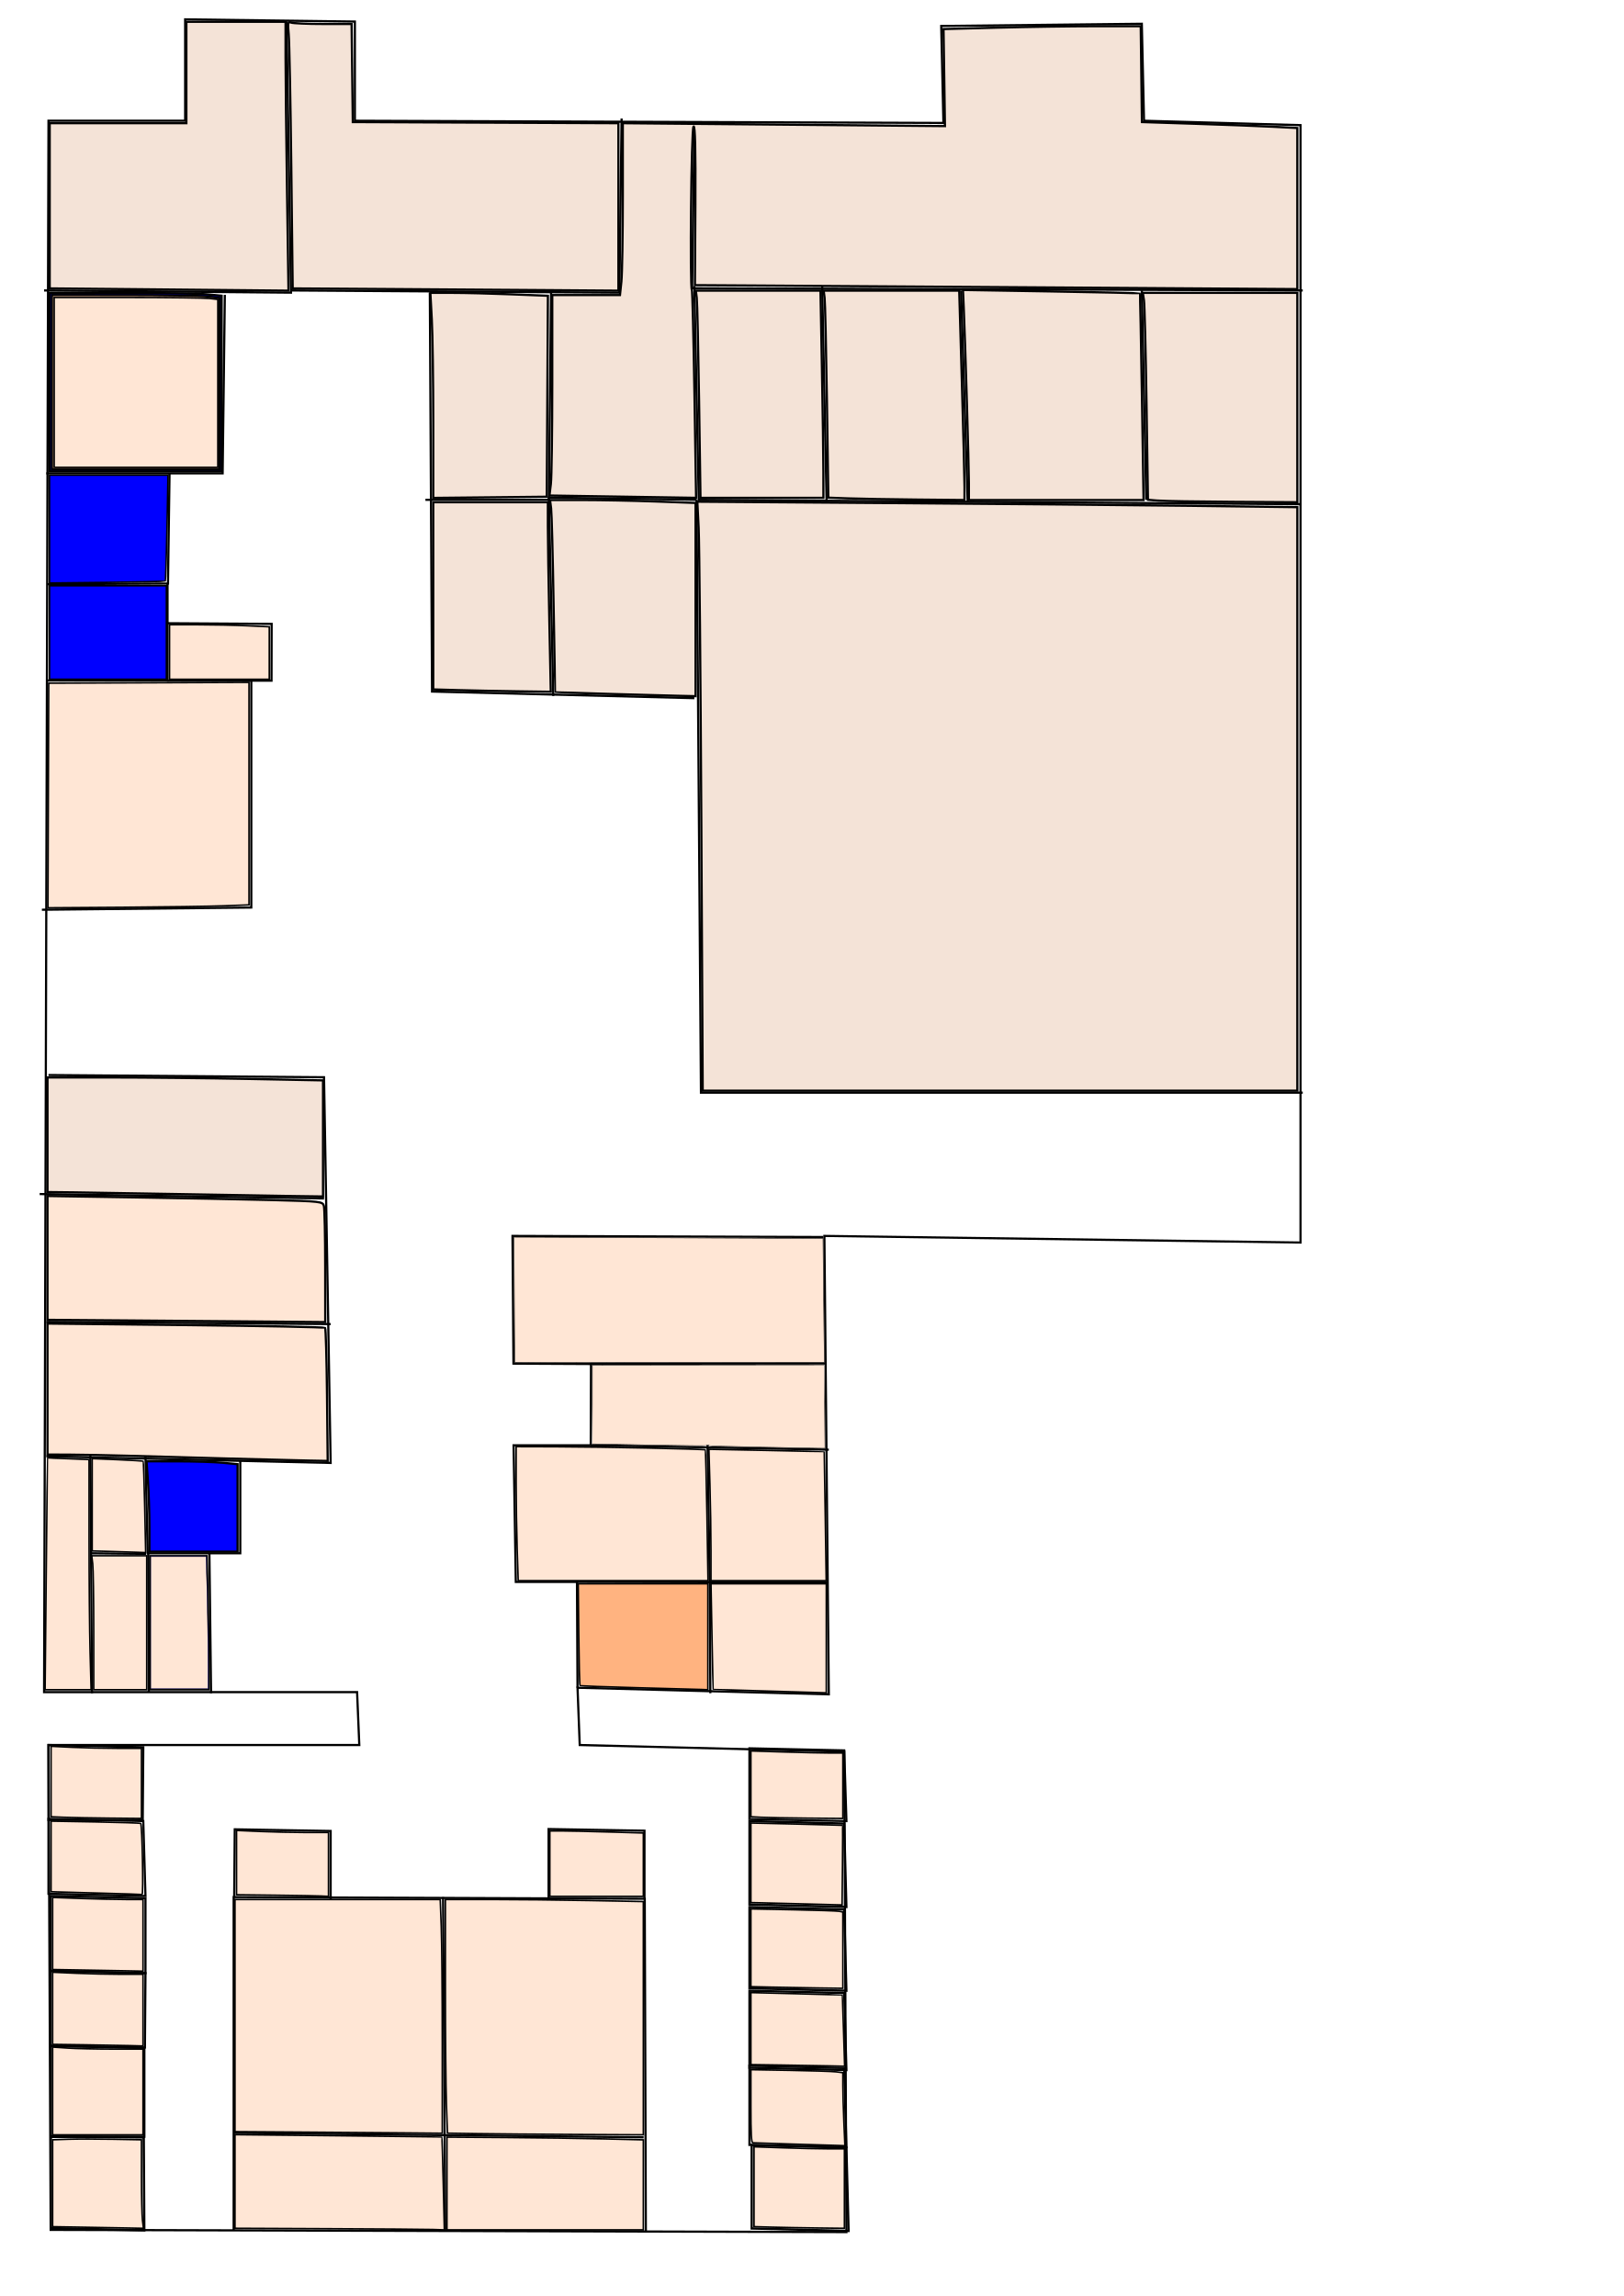
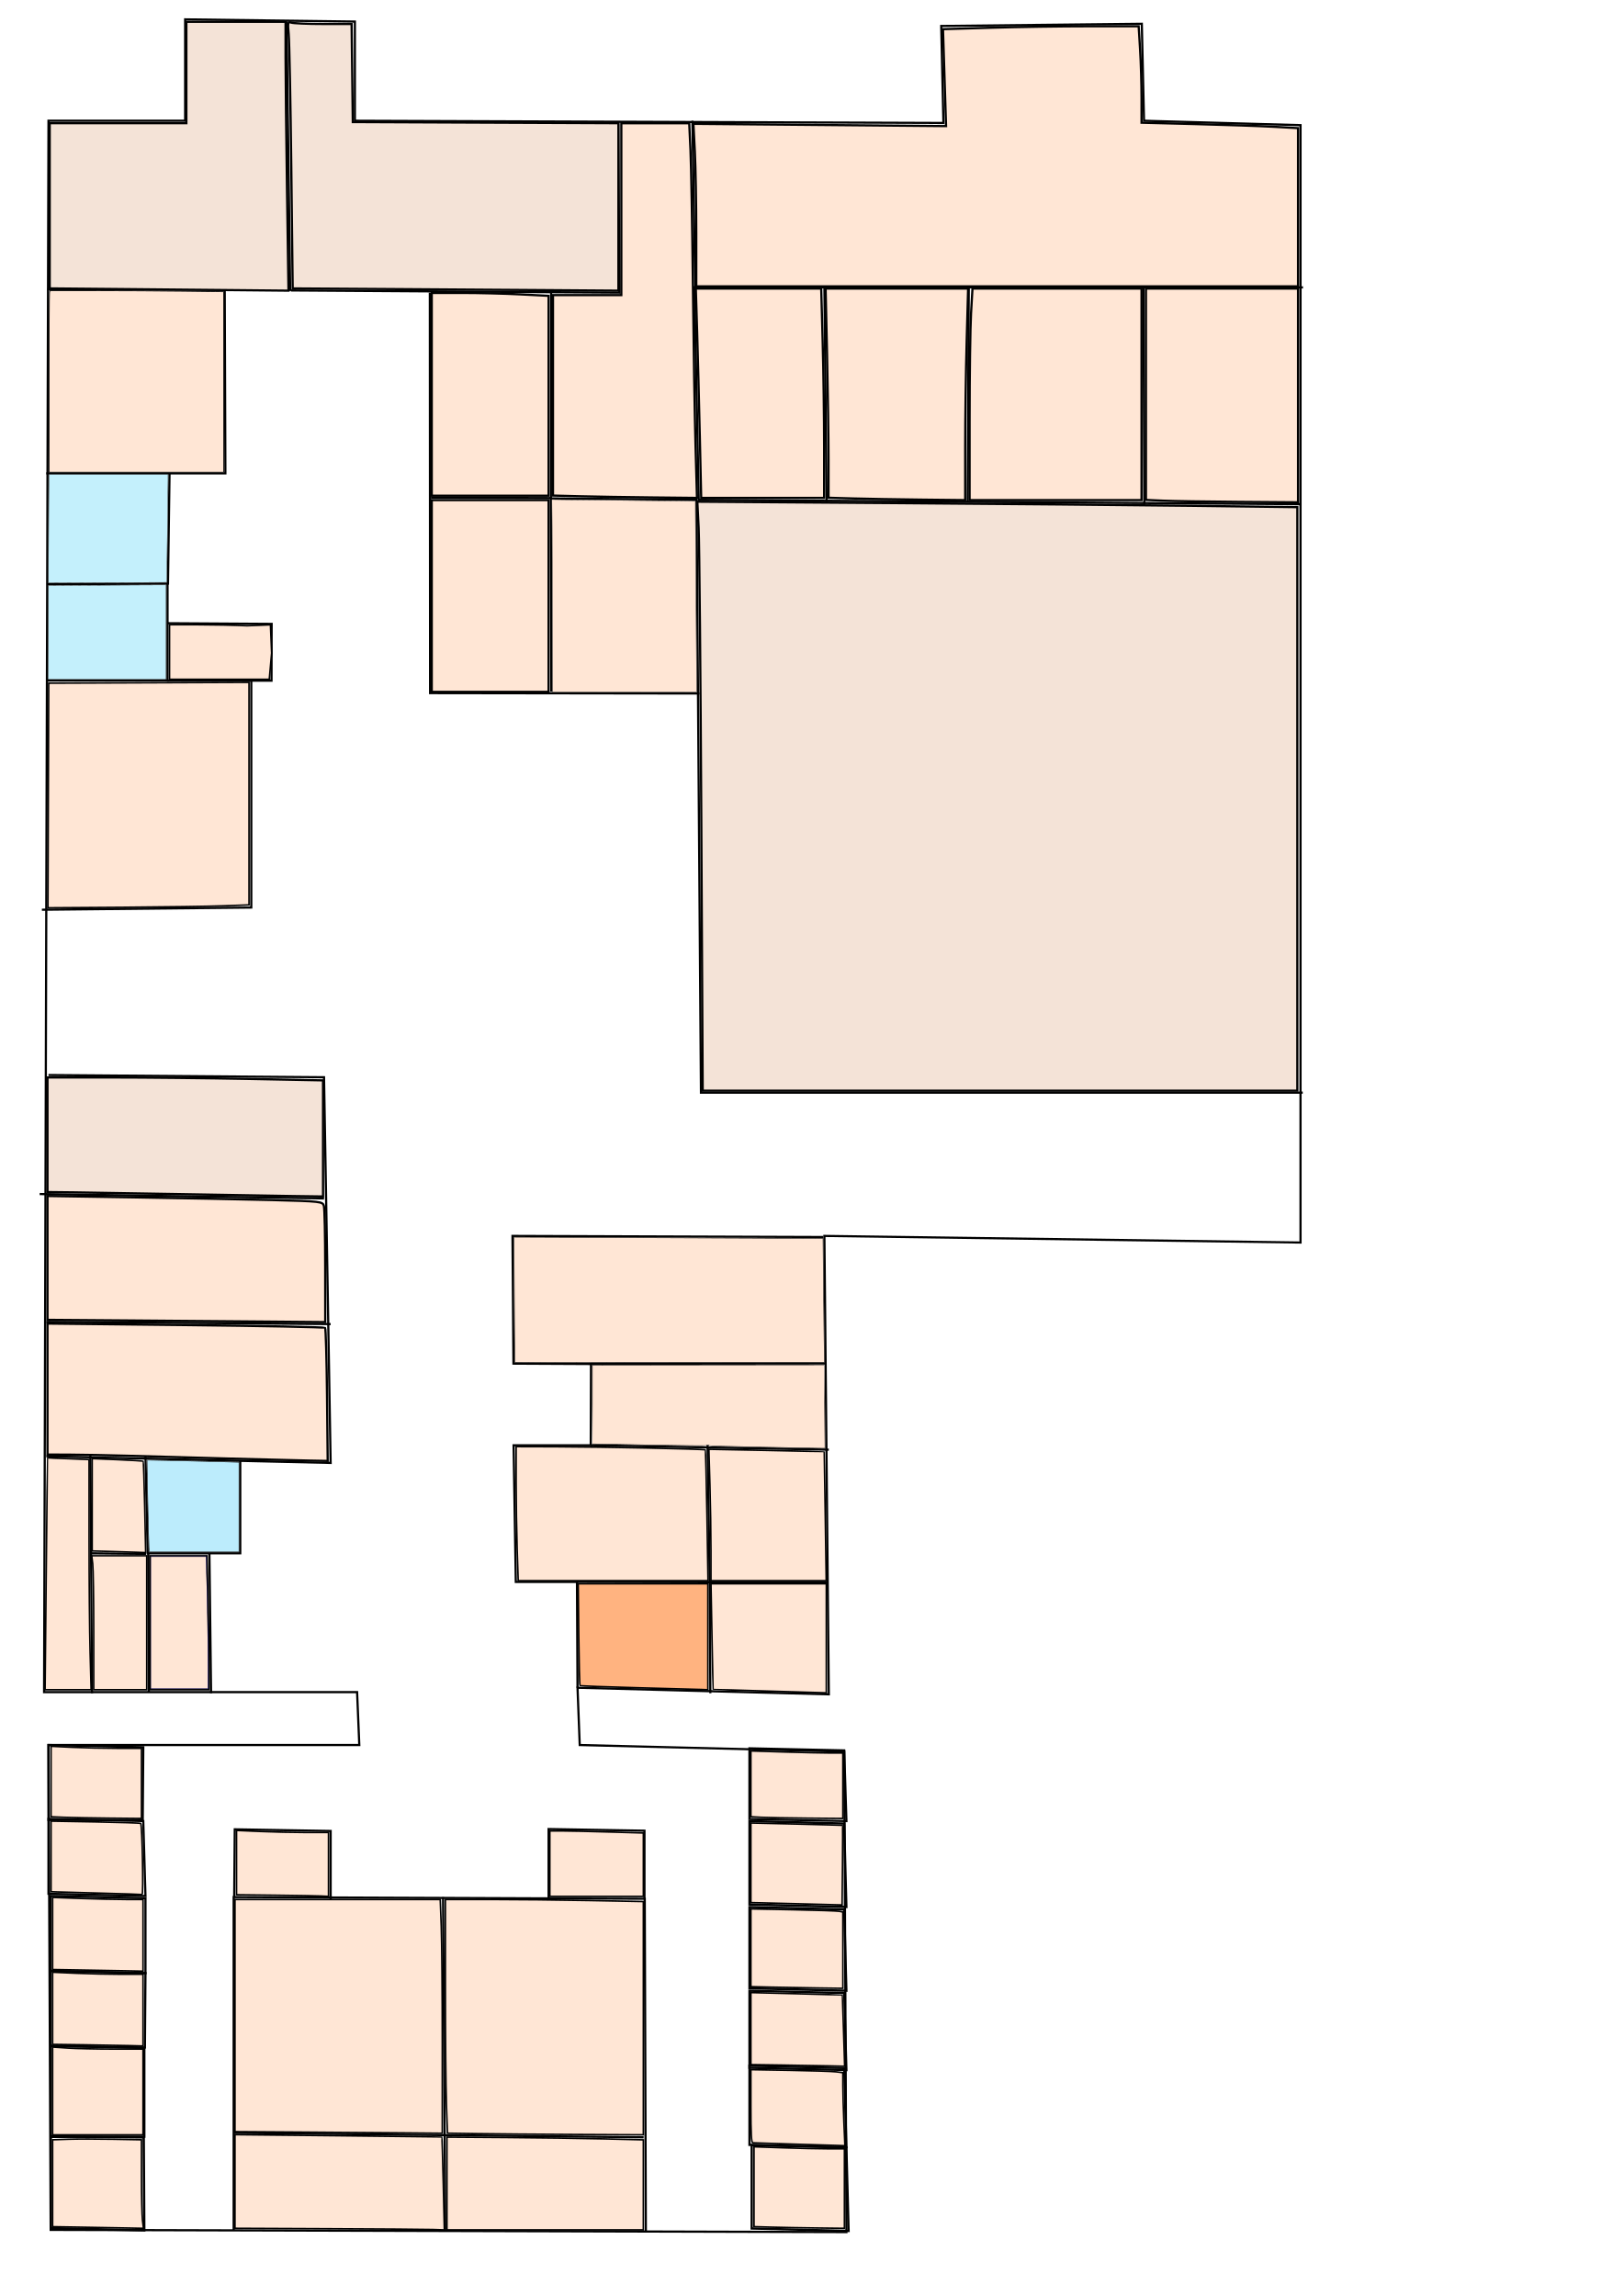
<svg xmlns="http://www.w3.org/2000/svg" width="210mm" height="297mm" viewBox="0 0 744.094 1052.362" id="svg2" version="1.1">
  <defs id="defs4" />
  <g id="layer1">
    <path style="fill:none;fill-rule:evenodd;stroke:#000000;stroke-width:1px;stroke-linecap:butt;stroke-linejoin:miter;stroke-opacity:1" d="m 22.223,55.342 62.629,0 0,-46.467 77.782,1.01 0,45.457 269.711,1.01 -1.01,-44.447 91.924,-1.01 1.01,44.447 71.721,2.02 0,512.147 -218.193,-3.03 2.02,210.112 -115.157,-3.03 1.01,26.264 121.218,3.03 1.01,220.213 -364.665,-1.01 -1.01,-222.234 142.432,0 -1.01,-24.244 -143.442,0 z" id="path4140" />
-     <path style="fill:none;fill-rule:evenodd;stroke:#000000;stroke-width:1px;stroke-linecap:butt;stroke-linejoin:miter;stroke-opacity:1" d="M 131.32,9.885 133.34,134.134 20.203,133.123" id="path4142" />
-     <path style="fill:none;fill-rule:evenodd;stroke:#000000;stroke-width:1px;stroke-linecap:butt;stroke-linejoin:miter;stroke-opacity:1" d="m 133.34,133.123 150.513,1.01 1.01,-79.802" id="path4144" />
-     <path style="fill:none;fill-rule:evenodd;stroke:#000000;stroke-width:1px;stroke-linecap:butt;stroke-linejoin:miter;stroke-opacity:1" d="m 318.198,58.372 -1.01,73.741 279.812,1.01" id="path4146" />
+     <path style="fill:none;fill-rule:evenodd;stroke:#000000;stroke-width:1px;stroke-linecap:butt;stroke-linejoin:miter;stroke-opacity:1" d="M 131.32,9.885 132.983,132.884 21.718,132.618" id="path4142" />
+     <path style="fill:none;fill-rule:evenodd;stroke:#000000;stroke-width:1px;stroke-linecap:butt;stroke-linejoin:miter;stroke-opacity:1" d="m 133.34,133.123 150.513,1.01 -0.505,-78.161" id="path4144" />
+     <path style="fill:none;fill-rule:evenodd;stroke:#000000;stroke-width:1px;stroke-linecap:butt;stroke-linejoin:miter;stroke-opacity:1" d="m 317.314,55.342 1.263,76.393 278.55,0" id="path4146" />
    <path style="fill:none;fill-rule:evenodd;stroke:#000000;stroke-width:1px;stroke-linecap:butt;stroke-linejoin:miter;stroke-opacity:1" d="m 318.198,131.103 2.02,97.985 275.772,2.02" id="path4148" />
-     <path style="fill:none;fill-rule:evenodd;stroke:#000000;stroke-width:1px;stroke-linecap:butt;stroke-linejoin:miter;stroke-opacity:1" d="m 523.259,133.123 2.02,95.964" id="path4150" />
-     <path style="fill:none;fill-rule:evenodd;stroke:#000000;stroke-width:1px;stroke-linecap:butt;stroke-linejoin:miter;stroke-opacity:1" d="m 440.427,133.123 3.03,96.975" id="path4152" />
-     <path style="fill:none;fill-rule:evenodd;stroke:#000000;stroke-width:1px;stroke-linecap:butt;stroke-linejoin:miter;stroke-opacity:1" d="m 376.787,131.103 2.02,98.995" id="path4154" />
+     <path style="fill:none;fill-rule:evenodd;stroke:#000000;stroke-width:1px;stroke-linecap:butt;stroke-linejoin:miter;stroke-opacity:1" d="m 524.017,131.861 0.379,99.374" id="path4150" />
+     <path style="fill:none;fill-rule:evenodd;stroke:#000000;stroke-width:1px;stroke-linecap:butt;stroke-linejoin:miter;stroke-opacity:1" d="m 443.962,131.608 -0.505,98.49" id="path4152" />
+     <path style="fill:none;fill-rule:evenodd;stroke:#000000;stroke-width:1px;stroke-linecap:butt;stroke-linejoin:miter;stroke-opacity:1" d="m 377.797,131.356 1.01,98.742" id="path4154" />
    <path style="fill:none;fill-rule:evenodd;stroke:#000000;stroke-width:1px;stroke-linecap:butt;stroke-linejoin:miter;stroke-opacity:1" d="m 319.208,229.088 2.02,271.731 275.772,0" id="path4156" />
-     <path style="fill:none;fill-rule:evenodd;stroke:#000000;stroke-width:1px;stroke-linecap:butt;stroke-linejoin:miter;stroke-opacity:1" d="m 103.036,135.144 -1.01,81.822 -80.812,0" id="path4158" />
+     <path style="fill:none;fill-rule:evenodd;stroke:#000000;stroke-width:1px;stroke-linecap:butt;stroke-linejoin:miter;stroke-opacity:1" d="m 102.983,133.241 0.305,83.725 -82.075,0" id="path4158" />
    <path style="fill:none;fill-rule:evenodd;stroke:#000000;stroke-width:1px;stroke-linecap:butt;stroke-linejoin:miter;stroke-opacity:1" d="m 77.692,217.173 -0.714,50.301 -55.525,0.296" id="path4160" />
    <path style="fill:none;fill-rule:evenodd;stroke:#000000;stroke-width:1px;stroke-linecap:butt;stroke-linejoin:miter;stroke-opacity:1" d="m 76.772,267.474 0,44.447 -55.558,0" id="path4162" />
-     <path style="fill:none;fill-rule:evenodd;stroke:#000000;stroke-width:1px;stroke-linecap:butt;stroke-linejoin:miter;stroke-opacity:1" d="m 196.98,134.134 1.01,182.838 120.208,3.03" id="path4164" />
-     <path style="fill:none;fill-rule:evenodd;stroke:#000000;stroke-width:1px;stroke-linecap:butt;stroke-linejoin:miter;stroke-opacity:1" d="m 252.538,134.134 -1.01,94.954 -56.569,10e-6" id="path4166" />
-     <path style="fill:none;fill-rule:evenodd;stroke:#000000;stroke-width:1px;stroke-linecap:butt;stroke-linejoin:miter;stroke-opacity:1" d="m 319.208,229.088 -67.68,-1.01 2.02,90.914" id="path4168" />
+     <path style="fill:none;fill-rule:evenodd;stroke:#000000;stroke-width:1px;stroke-linecap:butt;stroke-linejoin:miter;stroke-opacity:1" d="m 196.98,134.134 0.117,183.552 123.422,0.173" id="path4164" />
+     <path style="fill:none;fill-rule:evenodd;stroke:#000000;stroke-width:0.973px;stroke-linecap:butt;stroke-linejoin:miter;stroke-opacity:1" d="m 252.556,134.129 -0.073,94.136 -54.994,-0.179" id="path4166" />
+     <path style="fill:none;fill-rule:evenodd;stroke:#000000;stroke-width:1.003px;stroke-linecap:butt;stroke-linejoin:miter;stroke-opacity:1" d="m 319.566,229.089 -67.143,-0.653 0.245,88.591" id="path4168" />
    <path style="fill:none;fill-rule:evenodd;stroke:#000000;stroke-width:1px;stroke-linecap:butt;stroke-linejoin:miter;stroke-opacity:1" d="m 76.71,311.982 47.717,0 0.061,-26.029 -47.566,-0.296" id="path4170" />
    <path style="fill:none;fill-rule:evenodd;stroke:#000000;stroke-width:1px;stroke-linecap:butt;stroke-linejoin:miter;stroke-opacity:1" d="m 115.157,311.775 0,104.191 -95.964,1.01" id="path4172" />
    <path style="fill:none;fill-rule:evenodd;stroke:#000000;stroke-width:1px;stroke-linecap:butt;stroke-linejoin:miter;stroke-opacity:1" d="m 22.223,492.738 126.269,1.01 3.03,176.777 -130.31,-3.03" id="path4174" />
    <path style="fill:none;fill-rule:evenodd;stroke:#000000;stroke-width:1px;stroke-linecap:butt;stroke-linejoin:miter;stroke-opacity:1" d="m 18.183,547.286 130.31,2.02" id="path4176" />
    <path style="fill:none;fill-rule:evenodd;stroke:#000000;stroke-width:1px;stroke-linecap:butt;stroke-linejoin:miter;stroke-opacity:1" d="m 21.213,605.875 130.31,1.01" id="path4178" />
    <path style="fill:none;fill-rule:evenodd;stroke:#000000;stroke-width:1px;stroke-linecap:butt;stroke-linejoin:miter;stroke-opacity:1" d="m 377.292,566.984 -142.432,-0.505 0.444,58.528 35.534,0.179 -0.117,37.258 -35.355,0 1.01,62.629 28.032,0 0.253,48.487" id="path4180" />
    <path style="fill:none;fill-rule:evenodd;stroke:#000000;stroke-width:1px;stroke-linecap:butt;stroke-linejoin:miter;stroke-opacity:1" d="m 270.721,625.068 107.673,-0.123" id="path4182" />
    <path style="fill:none;fill-rule:evenodd;stroke:#000000;stroke-width:1px;stroke-linecap:butt;stroke-linejoin:miter;stroke-opacity:1" d="m 270.66,662.443 109.158,2.02" id="path4184" />
    <path style="fill:none;fill-rule:evenodd;stroke:#000000;stroke-width:1px;stroke-linecap:butt;stroke-linejoin:miter;stroke-opacity:1" d="m 264.407,725.073 114.652,0.253" id="path4186" />
    <path style="fill:none;fill-rule:evenodd;stroke:#000000;stroke-width:1px;stroke-linecap:butt;stroke-linejoin:miter;stroke-opacity:1" d="m 325.522,776.085 -0.253,-48.992 -1.01,-64.65" id="path4188" />
    <path style="fill:none;fill-rule:evenodd;stroke:#000000;stroke-width:1px;stroke-linecap:butt;stroke-linejoin:miter;stroke-opacity:1" d="m 110.107,669.514 0,42.426 -42.426,10e-6 -1.01,-44.447" id="path4190" />
    <path style="fill:none;fill-rule:evenodd;stroke:#000000;stroke-width:1px;stroke-linecap:butt;stroke-linejoin:miter;stroke-opacity:1" d="m 67.933,711.941 0.253,63.64" id="path4192" />
    <path style="fill:none;fill-rule:evenodd;stroke:#000000;stroke-width:1px;stroke-linecap:butt;stroke-linejoin:miter;stroke-opacity:1" d="m 41.416,666.484 0.758,109.602" id="path4194" />
    <path style="fill:#ffccaa;fill-rule:evenodd;stroke:#000000;stroke-width:1px;stroke-linecap:butt;stroke-linejoin:miter;stroke-opacity:1" d="m 41.669,711.941 25.254,0.253" id="path4196" />
    <path style="fill:none;fill-rule:evenodd;stroke:#000000;stroke-width:1px;stroke-linecap:butt;stroke-linejoin:miter;stroke-opacity:1" d="m 95.964,711.941 0.758,64.145" id="path4198" />
    <path style="fill:none;fill-rule:evenodd;stroke:#000000;stroke-width:1px;stroke-linecap:butt;stroke-linejoin:miter;stroke-opacity:1" d="m 22.223,834.169 43.184,10e-6 0.253,-33.335 -43.437,-1.01 z" id="path4216" />
    <path style="fill:none;fill-rule:evenodd;stroke:#000000;stroke-width:1px;stroke-linecap:butt;stroke-linejoin:miter;stroke-opacity:1" d="m 22.216,868.009 44.447,1.01 -1.01,-34.345 -43.437,-1.01 z" id="path4216-3" />
    <path style="fill:none;fill-rule:evenodd;stroke:#000000;stroke-width:1px;stroke-linecap:butt;stroke-linejoin:miter;stroke-opacity:1" d="m 23.226,903.365 43.437,1.01 10e-7,-34.345 -43.437,-1.01 z" id="path4216-9" />
    <path style="fill:none;fill-rule:evenodd;stroke:#000000;stroke-width:1px;stroke-linecap:butt;stroke-linejoin:miter;stroke-opacity:1" d="m 23.226,937.71 43.184,0.758 0.253,-34.093 -43.437,-1.01 z" id="path4216-1" />
    <path style="fill:none;fill-rule:evenodd;stroke:#000000;stroke-width:1.08px;stroke-linecap:butt;stroke-linejoin:miter;stroke-opacity:1" d="m 23.267,979.419 42.85,-0.082 0.002,-40.658 -42.852,-0.928 z" id="path4216-12" />
    <path style="fill:none;fill-rule:evenodd;stroke:#000000;stroke-width:1.106px;stroke-linecap:butt;stroke-linejoin:miter;stroke-opacity:1" d="m 23.28,1021.27 42.824,0.985 -0.25,-42.595 -42.574,-0.48 z" id="path4216-32" />
    <path style="fill:none;fill-rule:evenodd;stroke:#000000;stroke-width:0.972px;stroke-linecap:butt;stroke-linejoin:miter;stroke-opacity:1" d="m 343.43,833.736 44.476,0.953 -1.011,-32.411 -43.465,-0.953 z" id="path4216-32-4" />
    <path style="fill:none;fill-rule:evenodd;stroke:#000000;stroke-width:1.054px;stroke-linecap:butt;stroke-linejoin:miter;stroke-opacity:1" d="m 343.472,872.919 44.392,1.124 -1.009,-38.216 -43.383,-1.124 z" id="path4216-32-3" />
    <path style="fill:none;fill-rule:evenodd;stroke:#000000;stroke-width:1.041px;stroke-linecap:butt;stroke-linejoin:miter;stroke-opacity:1" d="m 343.465,911.34 44.405,1.095 -1.009,-37.248 -43.396,-1.096 z" id="path4216-32-5" />
    <path style="fill:none;fill-rule:evenodd;stroke:#000000;stroke-width:1.014px;stroke-linecap:butt;stroke-linejoin:miter;stroke-opacity:1" d="m 343.452,947.776 44.433,1.039 -1.01,-35.313 -43.423,-1.039 z" id="path4216-32-8" />
    <path style="fill:none;fill-rule:evenodd;stroke:#000000;stroke-width:1.027px;stroke-linecap:butt;stroke-linejoin:miter;stroke-opacity:1" d="m 343.459,983.096 44.419,1.067 -1.01,-36.281 -43.409,-1.067 z" id="path4216-32-2" />
    <path style="fill:none;fill-rule:evenodd;stroke:#000000;stroke-width:1.054px;stroke-linecap:butt;stroke-linejoin:miter;stroke-opacity:1" d="m 344.482,1021.411 44.391,1.124 -1.009,-38.216 -43.383,-1.124 z" id="path4216-32-85" />
    <path style="fill:none;fill-rule:evenodd;stroke:#000000;stroke-width:1px;stroke-linecap:butt;stroke-linejoin:miter;stroke-opacity:1" d="m 107.076,1022.058 0,-152.533 188.393,0.758 0.505,152.786" id="path4302" />
    <path style="fill:none;fill-rule:evenodd;stroke:#000000;stroke-width:1px;stroke-linecap:butt;stroke-linejoin:miter;stroke-opacity:1" d="m 203.041,869.525 1.01,152.533" id="path4304" />
    <path style="fill:none;fill-rule:evenodd;stroke:#000000;stroke-width:1px;stroke-linecap:butt;stroke-linejoin:miter;stroke-opacity:1" d="m 107.076,977.611 187.888,2.02" id="path4306" />
    <path style="fill:none;fill-rule:evenodd;stroke:#000000;stroke-width:1px;stroke-linecap:butt;stroke-linejoin:miter;stroke-opacity:1" d="m 107.329,869.272 0.253,-30.81 43.942,0.758 0,31.315" id="path4308" />
    <path style="fill:none;fill-rule:evenodd;stroke:#000000;stroke-width:1px;stroke-linecap:butt;stroke-linejoin:miter;stroke-opacity:1" d="m 251.402,870.41 0,-32.072 43.942,0.758 0,31.315" id="path4308-8" />
    <path style="fill:#ffe6d5;fill-opacity:1;stroke:#000000;stroke-width:1.01;stroke-opacity:1" d="m 58.384,605.218 -36.618,-0.278 0,-28.379 0,-28.379 39.648,0.624 c 21.807,0.343 50.177,0.896 63.046,1.228 22.81,0.589 23.412,0.658 23.977,2.767 0.319,1.189 0.586,13.64 0.594,27.669 l 0.014,25.506 -27.022,-0.24 c -14.862,-0.132 -43.5,-0.365 -63.64,-0.518 z" id="path4325" />
    <path style="fill:#ffe6d5;fill-opacity:1;stroke:#000000;stroke-width:1.01;stroke-opacity:1" d="M 103.589,668.485 C 87.199,668.041 66.743,667.475 58.132,667.227 49.52,666.979 37.815,666.755 32.12,666.729 l -10.354,-0.047 0,-30.013 0,-30.013 63.321,0.688 c 34.827,0.379 63.578,0.945 63.892,1.258 0.314,0.313 0.709,14.169 0.879,30.791 l 0.308,30.222 -8.389,-0.161 c -4.614,-0.089 -21.799,-0.524 -38.189,-0.968 z" id="path4327" />
    <path style="fill:#f4e3d7;fill-opacity:1;stroke:#000000;stroke-width:1.01;stroke-opacity:1" d="m 83.386,547.332 c -20.279,-0.373 -42.439,-0.741 -49.245,-0.817 l -12.374,-0.139 0,-26.264 0,-26.264 29.042,0.002 c 15.973,8.9e-4 44.384,0.302 63.135,0.669 l 34.093,0.667 0,26.606 0,26.606 -13.89,-0.193 c -7.639,-0.106 -30.481,-0.498 -50.76,-0.872 z" id="path4329" />
    <path style="fill:#f4e3d7;fill-opacity:1;stroke:#000000;stroke-width:1.01;stroke-opacity:1" d="m 53.333,132.466 -30.557,-0.283 0,-37.866 0,-37.866 31.315,0 31.315,0 0,-23.234 0,-23.234 22.728,0 22.728,0 0,15.997 c 0,8.798 0.301,36.527 0.67,61.619 l 0.67,45.623 -24.156,-0.237 C 94.761,132.856 70.14,132.622 53.333,132.466 Z" id="path4331" />
    <path style="fill:#f4e3d7;fill-opacity:1;stroke:#000000;stroke-width:1.01;stroke-opacity:1" d="m 176.187,132.466 -42.054,-0.275 -0.639,-55.295 c -0.352,-30.412 -0.89,-57.969 -1.196,-61.236 -0.49,-5.23 -0.357,-5.865 1.107,-5.303 0.915,0.351 7.527,0.638 14.693,0.638 l 13.03,0 0.272,22.476 0.272,22.476 60.862,0.26 60.862,0.26 0,38.378 0,38.378 -32.577,-0.241 c -17.918,-0.133 -51.501,-0.365 -74.631,-0.516 z" id="path4333" />
-     <path style="fill:#f4e3d7;fill-opacity:1;stroke:#000000;stroke-width:1.01;stroke-opacity:1" d="M 270.883,227.421 251.805,227.122 l 0.634,-5.281 c 0.349,-2.904 0.638,-23.577 0.643,-45.939 l 0.009,-40.659 15.513,0 15.513,0 0.649,-6.209 c 0.357,-3.415 0.649,-21.14 0.649,-39.39 l 0,-33.181 73.813,0.666 73.813,0.666 -0.325,-22.236 -0.325,-22.236 24.749,-0.657 c 13.612,-0.361 33.945,-0.658 45.185,-0.659 l 20.436,-0.002 0.272,21.971 0.272,21.971 24.244,0.778 c 13.334,0.428 29.358,1.041 35.608,1.362 l 11.364,0.584 0,36.919 0,36.919 -107.834,-0.719 c -59.309,-0.396 -121.421,-0.803 -138.028,-0.906 l -30.194,-0.186 0.203,-36.871 c 0.14,-25.446 -0.122,-36.549 -0.844,-35.834 -1.019,1.009 -1.743,73.333 -0.751,74.995 0.243,0.407 0.775,21.991 1.184,47.964 l 0.742,47.225 -14.52,-0.229 c -7.986,-0.126 -23.105,-0.363 -33.598,-0.528 z" id="path4335" />
-     <path style="fill:#f4e3d7;fill-opacity:1;stroke:#000000;stroke-width:1.01;stroke-opacity:1" d="m 198.543,193.503 c 0,-19.09 -0.297,-40.235 -0.66,-46.989 l -0.66,-12.28 10.095,0 c 5.552,0 17.673,0.299 26.934,0.664 l 16.839,0.664 -0.263,46.055 -0.263,46.055 -26.011,0.27 -26.011,0.27 0,-34.709 z" id="path4337" />
-     <path style="fill:#f4e3d7;fill-opacity:1;stroke:#000000;stroke-width:1.01;stroke-opacity:1" d="m 209.907,316.317 -11.364,-0.322 0,-42.898 0,-42.898 26.264,0 26.264,0 0.002,10.859 c 9.3e-4,5.973 0.302,25.519 0.668,43.437 l 0.667,32.577 -15.568,-0.216 c -8.562,-0.119 -20.682,-0.361 -26.932,-0.538 z" id="path4339" />
-     <path style="fill:#f4e3d7;fill-opacity:1;stroke:#000000;stroke-width:1.01;stroke-opacity:1" d="m 278.345,318.029 c -13.056,-0.379 -23.799,-0.749 -23.873,-0.823 -0.074,-0.074 -0.424,-18.204 -0.779,-40.288 -0.355,-22.084 -0.868,-41.858 -1.14,-43.942 l -0.495,-3.788 15.002,0 c 8.251,0 23.257,0.299 33.347,0.664 l 18.345,0.664 0,44.287 0,44.287 -8.334,-0.187 c -4.584,-0.103 -19.016,-0.497 -32.072,-0.875 z" id="path4341" />
-     <path style="fill:#f4e3d7;fill-opacity:1;stroke:#000000;stroke-width:1.01;stroke-opacity:1" d="m 320.365,183.984 c -0.354,-24.307 -0.834,-45.672 -1.066,-47.477 l -0.421,-3.283 28.562,0 28.562,0 0.667,35.608 c 0.367,19.584 0.668,40.949 0.669,47.477 l 0.002,11.869 -28.165,0 -28.165,0 -0.645,-44.194 z" id="path4343" />
-     <path style="fill:#f4e3d7;fill-opacity:1;stroke:#000000;stroke-width:1.01;stroke-opacity:1" d="m 388.823,228.437 -9.225,-0.332 -0.644,-44.158 c -0.354,-24.287 -0.833,-45.635 -1.065,-47.441 l -0.421,-3.283 31.057,0 31.057,0 1.227,42.174 c 0.675,23.196 1.217,44.788 1.205,47.982 l -0.022,5.808 -21.971,-0.21 c -12.084,-0.115 -26.122,-0.359 -31.196,-0.541 z" id="path4345" />
-     <path style="fill:#f4e3d7;fill-opacity:1;stroke:#000000;stroke-width:1.01;stroke-opacity:1" d="m 444.01,221.443 c 0,-7.658 -1.686,-65.107 -2.364,-80.553 l -0.351,-7.99 40.421,0.671 c 22.232,0.369 40.521,0.783 40.643,0.919 0.122,0.137 0.555,21.499 0.963,47.473 l 0.74,47.225 -40.026,0 -40.026,0 0,-7.744 z" id="path4347" />
-     <path style="fill:#f4e3d7;fill-opacity:1;stroke:#000000;stroke-width:1.01;stroke-opacity:1" d="m 530.749,229.46 -4.68,-0.374 -0.657,-44.144 c -0.361,-24.279 -0.89,-45.621 -1.174,-47.427 l -0.517,-3.283 35.401,0 35.401,0 0,47.982 0,47.982 -29.547,-0.182 c -16.251,-0.1 -31.653,-0.35 -34.227,-0.556 z" id="path4349" />
    <path style="fill:#f4e3d7;fill-opacity:1;stroke:#000000;stroke-width:1.01;stroke-opacity:1" d="m 321.394,376.923 c -0.349,-67.642 -0.903,-128.383 -1.23,-134.979 l -0.595,-11.993 88.737,0.632 c 48.805,0.348 110.67,0.912 137.477,1.253 l 48.74,0.622 0,133.725 0,133.725 -136.247,0 -136.247,0 -0.635,-122.986 z" id="path4351" />
-     <path style="fill:#0000ff;fill-opacity:1;stroke:#000000;stroke-width:1.01;stroke-opacity:1" d="m 22.776,175.145 0,-40.911 32.577,0.007 c 17.918,0.004 35.646,0.297 39.396,0.651 l 6.819,0.644 0,40.26 0,40.26 -39.396,0 -39.396,0 0,-40.911 z" id="path4353" />
-     <path style="fill:#ffccaa;fill-opacity:1;stroke:#000000;stroke-width:1.01;stroke-opacity:1" d="m 23.787,175.145 0,-39.901 33.082,0.009 c 18.195,0.005 35.469,0.295 38.386,0.646 l 5.303,0.637 0,39.255 0,39.255 -38.386,0 -38.386,0 0,-39.901 z" id="path4359" />
    <path style="fill:#ffe6d5;fill-opacity:1;stroke:#000000;stroke-width:0.253;stroke-opacity:1" d="m 252.222,624.508 -16.31,-0.082 -0.168,-21.253 c -0.092,-11.689 -0.168,-24.602 -0.168,-28.694 l 0,-7.441 38.07,0.16 c 20.939,0.088 52.799,0.231 70.802,0.318 l 32.732,0.159 0.162,17.834 c 0.089,9.809 0.234,22.579 0.322,28.378 l 0.16,10.543 -53.004,0.002 c -29.152,10e-4 -53.743,0.037 -54.646,0.08 -0.903,0.043 -8.981,0.041 -17.952,-0.004 l 0,-10e-6 z" id="path4433" />
    <path style="fill:#ffe6d5;fill-opacity:1;stroke:#000000;stroke-width:0.253;stroke-opacity:1" d="m 348.715,663.292 c -15.577,-0.305 -23.639,-0.55 -23.697,-0.722 -0.111,-0.334 -1.238,-0.341 -1.349,-0.009 -0.056,0.166 -8.946,0.081 -26.096,-0.248 -14.306,-0.274 -26.04,-0.501 -26.075,-0.504 -0.035,-0.003 -0.063,-8.129 -0.063,-18.058 l 0,-18.053 53.096,-0.067 c 29.203,-0.037 53.122,-0.06 53.153,-0.051 0.032,0.008 0.135,8.617 0.231,19.13 l 0.173,19.115 -2.882,-0.035 c -1.585,-0.019 -13.507,-0.243 -26.492,-0.497 z" id="path4435" />
    <path style="fill:#ffe6d5;fill-opacity:1;stroke:#000000;stroke-width:0.714;stroke-opacity:1" d="m 325.815,710.675 c 0,-7.597 -0.213,-21.147 -0.474,-30.111 l -0.474,-16.298 26.357,0.518 c 14.496,0.285 26.397,0.576 26.447,0.647 0.05,0.071 0.285,13.388 0.523,29.594 l 0.433,29.464 -26.406,0 -26.406,0 0,-13.813 z" id="path4437" />
    <path style="fill:#ffe6d5;fill-opacity:1;stroke:#000000;stroke-width:0.714;stroke-opacity:1" d="m 349.755,775.04 c -12.565,-0.357 -22.887,-0.707 -22.936,-0.779 -0.05,-0.071 -0.293,-10.978 -0.541,-24.237 l -0.451,-24.107 26.423,0 26.423,0 0,25 0,25 -3.036,-0.114 c -1.67,-0.063 -13.316,-0.406 -25.882,-0.763 z" id="path4439" />
    <path style="fill:#ffb380;fill-opacity:1;stroke:#000000;stroke-width:0.714;stroke-opacity:1" d="m 292.244,773.574 c -14.339,-0.368 -26.232,-0.821 -26.429,-1.008 -0.196,-0.187 -0.464,-10.759 -0.596,-23.495 l -0.238,-23.156 29.703,0 29.703,0 0,24.286 0,24.286 -3.036,-0.123 c -1.67,-0.067 -14.768,-0.423 -29.107,-0.791 z" id="path4441" />
    <path style="fill:#ffe6d5;fill-opacity:1;stroke:#000000;stroke-width:0.714;stroke-opacity:1" d="m 237.002,710.024 c -0.258,-7.955 -0.469,-21.777 -0.471,-30.714 l -0.002,-16.25 18.036,0.05 c 22.221,0.061 68.289,1.024 68.65,1.435 0.146,0.166 0.486,13.721 0.757,30.123 l 0.492,29.821 -43.497,0 -43.497,0 -0.469,-14.464 z" id="path4443" />
    <path style="fill:#ffe6d5;fill-opacity:1;stroke:#000000;stroke-width:0.714;stroke-opacity:1" d="m 21.185,721.452 c 0.285,-29.17 0.559,-53.084 0.61,-53.144 0.051,-0.059 4.351,0.067 9.556,0.281 l 9.464,0.389 0,35.496 c 0,19.523 0.212,43.262 0.471,52.755 l 0.471,17.259 -10.546,0 -10.546,0 0.518,-53.036 z" id="path4445" />
    <path style="fill:#ffe6d5;fill-opacity:1;stroke:#000000;stroke-width:0.714;stroke-opacity:1" d="m 50.28,711.098 -8.036,-0.228 0,-21.16 0,-21.16 11.555,0.476 c 6.355,0.262 11.672,0.594 11.816,0.737 0.143,0.143 0.459,9.622 0.702,21.064 l 0.441,20.803 -4.221,-0.153 c -2.322,-0.084 -7.837,-0.255 -12.257,-0.381 z" id="path4447" />
    <path style="fill:#ffe6d5;fill-opacity:1;stroke:#000000;stroke-width:0.714;stroke-opacity:1" d="m 42.952,747.524 c -0.003,-14.83 -0.209,-28.652 -0.457,-30.714 l -0.45,-3.75 12.599,0 12.599,0 0,30.714 0,30.714 -12.143,0 -12.143,0 -0.006,-26.964 z" id="path4449" />
    <path style="fill:#0000ff;fill-opacity:1;stroke:#000000;stroke-width:0.714;stroke-opacity:1" d="m 68.672,743.774 0,-30.714 13.099,0 13.099,0 0.471,19.821 c 0.259,10.902 0.471,24.723 0.472,30.714 l 0.001,10.893 -13.571,0 -13.571,0 0,-30.714 z" id="path4451" />
    <path style="fill:#ffe6d5;fill-opacity:1;stroke:#000000;stroke-width:0.179;stroke-opacity:1" d="m 69.09,743.743 0,-30.268 12.659,0 12.659,0 0.112,3.438 c 0.415,12.707 0.817,35.759 0.818,46.964 l 0.001,10.134 -13.125,0 -13.125,0 0,-30.268 z" id="path4455" />
-     <path style="fill:#0000ff;fill-opacity:1;stroke:#000000;stroke-width:0.714;stroke-opacity:1" d="m 22.685,242.497 0,-24.73 27.157,0 27.157,0 -0.47,24.107 c -0.259,13.259 -0.601,24.255 -0.76,24.436 -0.159,0.181 -12.168,0.461 -26.687,0.623 l -26.397,0.294 0,-24.73 z" id="path4459" />
-     <path style="fill:#0000ff;fill-opacity:1;stroke:#000000;stroke-width:0.714;stroke-opacity:1" d="m 22.685,289.909 0,-21.429 26.786,0 26.786,0 0,21.429 0,21.429 -26.786,0 -26.786,0 0,-21.429 z" id="path4461" />
    <path style="fill:#ffe6d5;fill-opacity:1;stroke:#000000;stroke-width:0.714;stroke-opacity:1" d="m 22.145,364.605 0.183,-51.482 45.893,-0.184 45.893,-0.184 0,51.001 0,51.001 -11.607,0.424 c -6.384,0.233 -27.118,0.532 -46.076,0.665 l -34.469,0.241 0.183,-51.482 z" id="path4463" />
-     <path style="fill:#ffe6d5;fill-opacity:1;stroke:#000000;stroke-width:0.714;stroke-opacity:1" d="m 77.685,298.838 0,-12.5 12.679,0.003 c 6.973,10e-4 17.259,0.212 22.857,0.468 l 10.179,0.466 0,12.032 0,12.032 -22.857,0 -22.857,0 0,-12.5 z" id="path4465" />
+     <path style="fill:#ffe6d5;fill-opacity:1;stroke:#000000;stroke-width:0.714;stroke-opacity:1" d="m 77.685,298.838 0,-12.5 12.679,0.003 c 6.973,10e-4 17.259,0.212 22.857,0.468 l 10.714,-0.427 0.536,12.925 -1.071,12.032 -22.857,0 -22.857,0 0,-12.5 z" id="path4465" />
    <path style="fill:#ffe6d5;fill-opacity:1;stroke:#000000;stroke-width:0.714;stroke-opacity:1" d="m 29.292,832.949 -5.893,-0.241 0,-16.153 0,-16.153 9.756,0.468 c 5.366,0.257 14.687,0.468 20.714,0.468 l 10.958,0 0,16.071 0,16.071 -14.821,-0.145 c -8.152,-0.08 -17.473,-0.254 -20.714,-0.386 z" id="path4467" />
    <path style="fill:#ffe6d5;fill-opacity:1;stroke:#000000;stroke-width:0.714;stroke-opacity:1" d="m 46.613,867.731 c -9.821,-0.264 -19.062,-0.525 -20.536,-0.58 l -2.679,-0.1 0,-16.172 0,-16.172 20.374,0.356 c 11.206,0.196 20.527,0.509 20.714,0.696 0.664,0.664 1.286,32.722 0.633,32.587 -0.357,-0.074 -8.685,-0.351 -18.507,-0.615 z" id="path4469" />
    <path style="fill:#ffe6d5;fill-opacity:1;stroke:#000000;stroke-width:0.714;stroke-opacity:1" d="m 36.792,902.946 -12.679,-0.213 0,-16.525 0,-16.525 12.972,0.47 c 7.134,0.258 16.456,0.47 20.714,0.47 l 7.743,0 0,16.429 0,16.429 -8.036,-0.161 c -4.42,-0.089 -13.741,-0.257 -20.714,-0.374 z" id="path4471" />
    <path style="fill:#ffe6d5;fill-opacity:1;stroke:#000000;stroke-width:0.714;stroke-opacity:1" d="m 38.935,937.231 -14.821,-0.208 0,-16.526 0,-16.526 10.828,0.469 c 5.955,0.258 15.277,0.469 20.714,0.469 l 9.886,0 0,16.429 0,16.429 -5.893,-0.163 c -3.241,-0.09 -12.562,-0.257 -20.714,-0.372 z" id="path4473" />
    <path style="fill:#ffe6d5;fill-opacity:1;stroke:#000000;stroke-width:0.714;stroke-opacity:1" d="m 24.113,958.373 0,-20.108 6.964,0.461 c 3.83,0.254 13.152,0.463 20.714,0.465 l 13.75,0.004 0,19.643 0,19.643 -20.714,0 -20.714,0 0,-20.108 z" id="path4475" />
    <path style="fill:#ffe6d5;fill-opacity:1;stroke:#000000;stroke-width:0.714;stroke-opacity:1" d="m 36.792,1020.803 -12.679,-0.213 0,-19.916 0,-19.917 7.321,-0.246 c 4.027,-0.135 13.188,-0.134 20.357,0.001 l 13.036,0.247 0.006,16.539 c 0.003,9.096 0.209,18.227 0.457,20.289 l 0.45,3.75 -8.135,-0.161 c -4.474,-0.089 -13.841,-0.257 -20.814,-0.374 z" id="path4477" />
    <path style="fill:#ffe6d5;fill-opacity:1;stroke:#000000;stroke-width:0.714;stroke-opacity:1" d="m 126.078,868.66 -17.679,-0.204 0,-14.742 0,-14.742 10.828,0.469 c 5.955,0.258 15.437,0.469 21.071,0.469 l 10.244,0 0,14.643 0,14.643 -3.393,-0.166 c -1.866,-0.091 -11.348,-0.257 -21.071,-0.37 z" id="path4479" />
    <path style="fill:#ffe6d5;fill-opacity:1;stroke:#000000;stroke-width:0.714;stroke-opacity:1" d="m 136.792,977.231 -29.107,-0.195 0,-53.206 0,-53.206 47.03,0 47.03,0 0.467,12.321 c 0.257,6.777 0.468,30.884 0.47,53.571 l 0.002,41.25 -18.393,-0.17 c -10.116,-0.094 -31.491,-0.258 -47.5,-0.365 z" id="path4481" />
    <path style="fill:#ffe6d5;fill-opacity:1;stroke:#000000;stroke-width:0.714;stroke-opacity:1" d="m 218.69,977.946 -13.638,-0.21 -0.468,-13.378 c -0.257,-7.358 -0.468,-31.458 -0.47,-53.556 l -0.002,-40.179 20.598,0 c 11.329,0 31.739,0.213 45.357,0.473 l 24.76,0.473 0,53.456 0,53.456 -31.25,-0.162 c -17.188,-0.089 -37.387,-0.257 -44.888,-0.372 z" id="path4483" />
    <path style="fill:#ffe6d5;fill-opacity:1;stroke:#000000;stroke-width:0.714;stroke-opacity:1" d="m 251.971,854.195 0,-15 5.242,0 c 2.883,0 12.526,0.212 21.429,0.471 l 16.187,0.471 0,14.529 0,14.529 -21.429,0 -21.429,0 0,-15 z" id="path4485" />
    <path style="fill:#ffe6d5;fill-opacity:1;stroke:#000000;stroke-width:0.714;stroke-opacity:1" d="m 204.828,1000.79 0,-21.262 26.964,0.192 c 14.83,0.105 35.08,0.388 45,0.629 l 18.036,0.437 0,20.634 0,20.634 -45,0 -45,0 0,-21.262 z" id="path4487" />
    <path style="fill:#ffe6d5;fill-opacity:1;stroke:#000000;stroke-width:0.714;stroke-opacity:1" d="m 150.363,1021.516 -42.679,-0.19 0,-21.456 0,-21.456 47.321,0.488 c 26.027,0.268 47.395,0.544 47.484,0.613 0.09,0.069 0.382,9.668 0.65,21.331 l 0.487,21.206 -5.293,-0.173 c -2.911,-0.095 -24.498,-0.258 -47.972,-0.363 z" id="path4489" />
    <path style="fill:#ffe6d5;fill-opacity:1;stroke:#000000;stroke-width:0.714;stroke-opacity:1" d="m 353.578,1020.804 -8.036,-0.228 0,-18.304 0,-18.304 13.393,0.468 c 7.366,0.257 16.688,0.469 20.714,0.47 l 7.321,0.002 0,18.214 0,18.214 -12.679,-0.153 c -6.973,-0.084 -16.295,-0.255 -20.714,-0.381 z" id="path4491" />
    <path style="fill:#ffe6d5;fill-opacity:1;stroke:#000000;stroke-width:0.714;stroke-opacity:1" d="m 363.042,982.73 c -9.429,-0.266 -17.545,-0.528 -18.036,-0.581 -0.686,-0.074 -0.893,-3.967 -0.893,-16.807 l 0,-16.71 18.036,0.311 c 9.92,0.171 19.402,0.478 21.071,0.682 l 3.036,0.372 0,5.914 c 0,3.253 0.211,10.787 0.469,16.742 l 0.469,10.828 -3.504,-0.133 c -1.927,-0.073 -11.219,-0.351 -20.647,-0.617 z" id="path4493" />
    <path style="fill:#ffe6d5;fill-opacity:1;stroke:#000000;stroke-width:0.714;stroke-opacity:1" d="m 358.578,946.517 -14.464,-0.209 0,-16.504 0,-16.504 20.893,0.523 c 11.491,0.288 20.931,0.569 20.978,0.626 0.047,0.057 0.31,7.416 0.586,16.353 l 0.501,16.25 -7.014,-0.163 c -3.858,-0.09 -13.523,-0.257 -21.479,-0.372 z" id="path4495" />
    <path style="fill:#ffe6d5;fill-opacity:1;stroke:#000000;stroke-width:0.714;stroke-opacity:1" d="m 353.935,910.804 -9.821,-0.221 0,-17.821 0,-17.821 19.464,0.387 c 10.705,0.213 20.188,0.533 21.071,0.712 l 1.607,0.325 0,17.486 0,17.486 -11.25,-0.157 c -6.188,-0.086 -15.67,-0.256 -21.071,-0.377 z" id="path4497" />
    <path style="fill:#ffe6d5;fill-opacity:1;stroke:#000000;stroke-width:0.714;stroke-opacity:1" d="m 369.471,872.681 c -9.036,-0.243 -18.438,-0.484 -20.893,-0.536 l -4.464,-0.094 0,-18.241 0,-18.241 20.893,0.482 c 11.491,0.265 20.979,0.551 21.084,0.635 0.105,0.084 0.105,8.317 0,18.295 l -0.191,18.142 -16.429,-0.442 z" id="path4499" />
    <path style="fill:#ffe6d5;fill-opacity:1;stroke:#000000;stroke-width:0.714;stroke-opacity:1" d="m 348.935,832.951 -4.821,-0.25 0,-15.081 0,-15.081 15.115,0.471 c 8.313,0.259 17.795,0.471 21.071,0.471 l 5.956,0 0,15 0,15 -16.25,-0.14 c -8.938,-0.077 -18.42,-0.252 -21.071,-0.39 z" id="path4501" />
-     <path style="fill:#ffe6d5;fill-opacity:1;stroke:#000000;stroke-width:0.714;stroke-opacity:1" d="m 24.828,175.266 0,-38.929 33.75,0.006 c 18.562,0.003 35.438,0.209 37.5,0.457 l 3.75,0.45 0,38.472 0,38.472 -37.5,0 -37.5,0 0,-38.929 z" id="path4503" />
-     <path style="fill:#0000ff;fill-opacity:1;stroke:#000000;stroke-width:1.01;stroke-opacity:1" d="m 68.465,699.745 c 0,-6.304 -0.295,-15.623 -0.656,-20.708 l -0.656,-9.247 14.041,0.007 c 7.722,0.004 17.109,0.297 20.859,0.651 l 6.819,0.644 0,20.057 0,20.057 -20.203,0 -20.203,0 0,-11.462 z" id="path4505" />
+     <path style="fill:#ffe6d5;fill-opacity:1;stroke:#000000;stroke-width:1.01;stroke-opacity:1" d="m 532.981,229.481 -7.829,-0.344 0,-48.445 0,-48.445 34.85,0 34.85,0 0,48.992 0,48.992 -27.022,-0.203 c -14.862,-0.112 -30.544,-0.358 -34.85,-0.548 z" id="path4231" />
+     <path style="fill:#ffe6d5;fill-opacity:1;stroke:#000000;stroke-width:1.01;stroke-opacity:1" d="m 444.345,192.099 c 0.003,-20.418 0.299,-42.237 0.659,-48.487 l 0.655,-11.364 38.737,0 38.737,0 0,48.487 0,48.487 -39.396,0 -39.396,0 0.005,-37.123 z" id="path4233" />
+     <path style="fill:#ffe6d5;fill-opacity:1;stroke:#000000;stroke-width:1.01;stroke-opacity:1" d="m 391.055,228.468 -11.364,-0.322 0,-17.48 c 0,-9.614 -0.301,-31.191 -0.668,-47.949 l -0.668,-30.469 32.649,0 32.649,0 -0.667,24.407 c -0.367,13.424 -0.667,35.243 -0.667,48.487 l 0,24.08 -19.951,-0.216 c -10.973,-0.119 -25.064,-0.361 -31.315,-0.538 z" id="path4235" />
+     <path style="fill:#ffe6d5;fill-opacity:1;stroke:#000000;stroke-width:1.01;stroke-opacity:1" d="m 319.077,106.741 c -0.002,-13.473 -0.297,-30.232 -0.654,-37.243 l -0.65,-12.747 57.889,0.521 57.889,0.521 -0.703,-22.21 -0.703,-22.21 22.008,-0.665 c 12.105,-0.366 32.281,-0.666 44.836,-0.667 l 22.827,-0.003 0.659,10.764 c 0.362,5.92 0.659,15.865 0.659,22.1 l 0,11.336 25.001,0.643 c 13.751,0.353 29.888,0.913 35.86,1.244 l 10.859,0.602 0,36.255 0,36.255 -137.886,0 -137.886,0 -0.004,-24.496 z" id="path4237" />
+     <path style="fill:#ffe6d5;fill-opacity:1;stroke:#000000;stroke-width:1.01;stroke-opacity:1" d="m 320.706,200.18 c -0.344,-15.417 -0.897,-37.009 -1.229,-47.982 l -0.603,-19.951 28.732,0 28.732,0 0.667,24.407 c 0.367,13.424 0.667,35.016 0.667,47.982 l 0,23.575 -28.169,0 -28.169,0 -0.626,-28.032 z" id="path4239" />
+     <path style="fill:#ffe6d5;fill-opacity:1;stroke:#000000;stroke-width:1.01;stroke-opacity:1" d="m 265.796,227.457 -12.374,-0.318 0,-45.931 0,-45.931 15.657,0 15.657,0 0,-39.396 0,-39.396 15.556,0 15.556,0 0.58,12.374 c 0.319,6.806 0.818,34.648 1.11,61.872 0.292,27.224 0.831,60.293 1.198,73.489 l 0.668,23.991 -20.616,-0.218 c -11.339,-0.12 -26.185,-0.361 -32.991,-0.536 z" id="path4241" />
+     <path style="fill:#ffe6d5;fill-opacity:1;stroke:#000000;stroke-width:1.01;stroke-opacity:1" d="m 197.863,180.735 0,-46.467 13.89,0.004 c 7.639,0.002 19.685,0.3 26.769,0.661 l 12.879,0.657 0,45.806 0,45.806 -26.769,0 -26.769,0 0,-46.467 z" id="path4243" />
+     <path style="fill:#ffe6d5;fill-opacity:1;stroke:#000000;stroke-width:1.01;stroke-opacity:1" d="m 197.863,273.164 0,-43.942 26.769,0 26.769,0 0,43.942 0,43.942 -26.769,0 -26.769,0 0,-43.942 z" id="path4245" />
+     <path style="fill:#ffe6d5;fill-opacity:1;stroke:#000000;stroke-width:0.179;stroke-opacity:1" d="m 253.18,286.158 c -0.026,-17.065 -0.098,-36.917 -0.16,-44.116 l -0.113,-13.089 5.517,0.101 c 3.034,0.056 14.637,0.179 25.785,0.274 11.147,0.095 23.462,0.223 27.366,0.286 l 7.098,0.114 0.004,4.845 c 0.002,2.665 0.121,19.309 0.264,36.987 0.143,17.679 0.262,35.176 0.264,38.884 l 0.004,6.741 -32.991,-1e-5 -32.991,0 -0.047,-31.027 z" id="path4259" />
+     <path style="fill:#c4f0fc;fill-opacity:1;stroke:#000000;stroke-width:0.179;stroke-opacity:1" d="m 22.195,260.127 c 5.5e-5,-3.87 0.053,-15.051 0.119,-24.848 l 0.119,-17.812 27.292,0 27.292,0 0.005,2.366 c 0.005,2.244 -0.578,46.976 -0.614,47.038 -0.009,0.016 -12.211,0.088 -27.115,0.161 l -27.098,0.131 9.8e-5,-7.036 z" id="path4261" />
+     <path style="fill:#c4f0fc;fill-opacity:1;stroke:#000000;stroke-width:0.179;stroke-opacity:1" d="m 22.077,306.544 c 0.065,-2.668 0.118,-12.341 0.118,-21.496 l 0,-16.646 14.866,-0.11 c 8.176,-0.06 20.31,-0.136 26.964,-0.168 l 12.098,-0.058 0,21.664 0,21.664 -27.082,0 -27.082,0 0.118,-4.85 z" id="path4263" />
+     <path style="fill:#ffe6d5;fill-opacity:1;stroke:#000000;stroke-width:0.357;stroke-opacity:1" d="m 22.491,175.65 c 0.003,-22.442 0.102,-41.165 0.22,-41.607 l 0.215,-0.804 20.971,0 c 11.534,0 29.435,0.107 39.78,0.237 l 18.809,0.237 0,41.37 0,41.37 -40,0 -40,0 0.005,-40.804 z" id="path4267" />
+     <path style="fill:#bcecfc;fill-opacity:1;stroke:#000000;stroke-width:0.253;stroke-opacity:1" d="m 68.269,709.241 c -0.188,-2.77 -0.974,-39.862 -0.848,-39.988 0.095,-0.095 25.288,0.456 36.615,0.8 l 5.493,0.167 0,20.552 0,20.552 -20.559,0 -20.559,0 -0.141,-2.083 z" id="path4269" />
  </g>
</svg>
